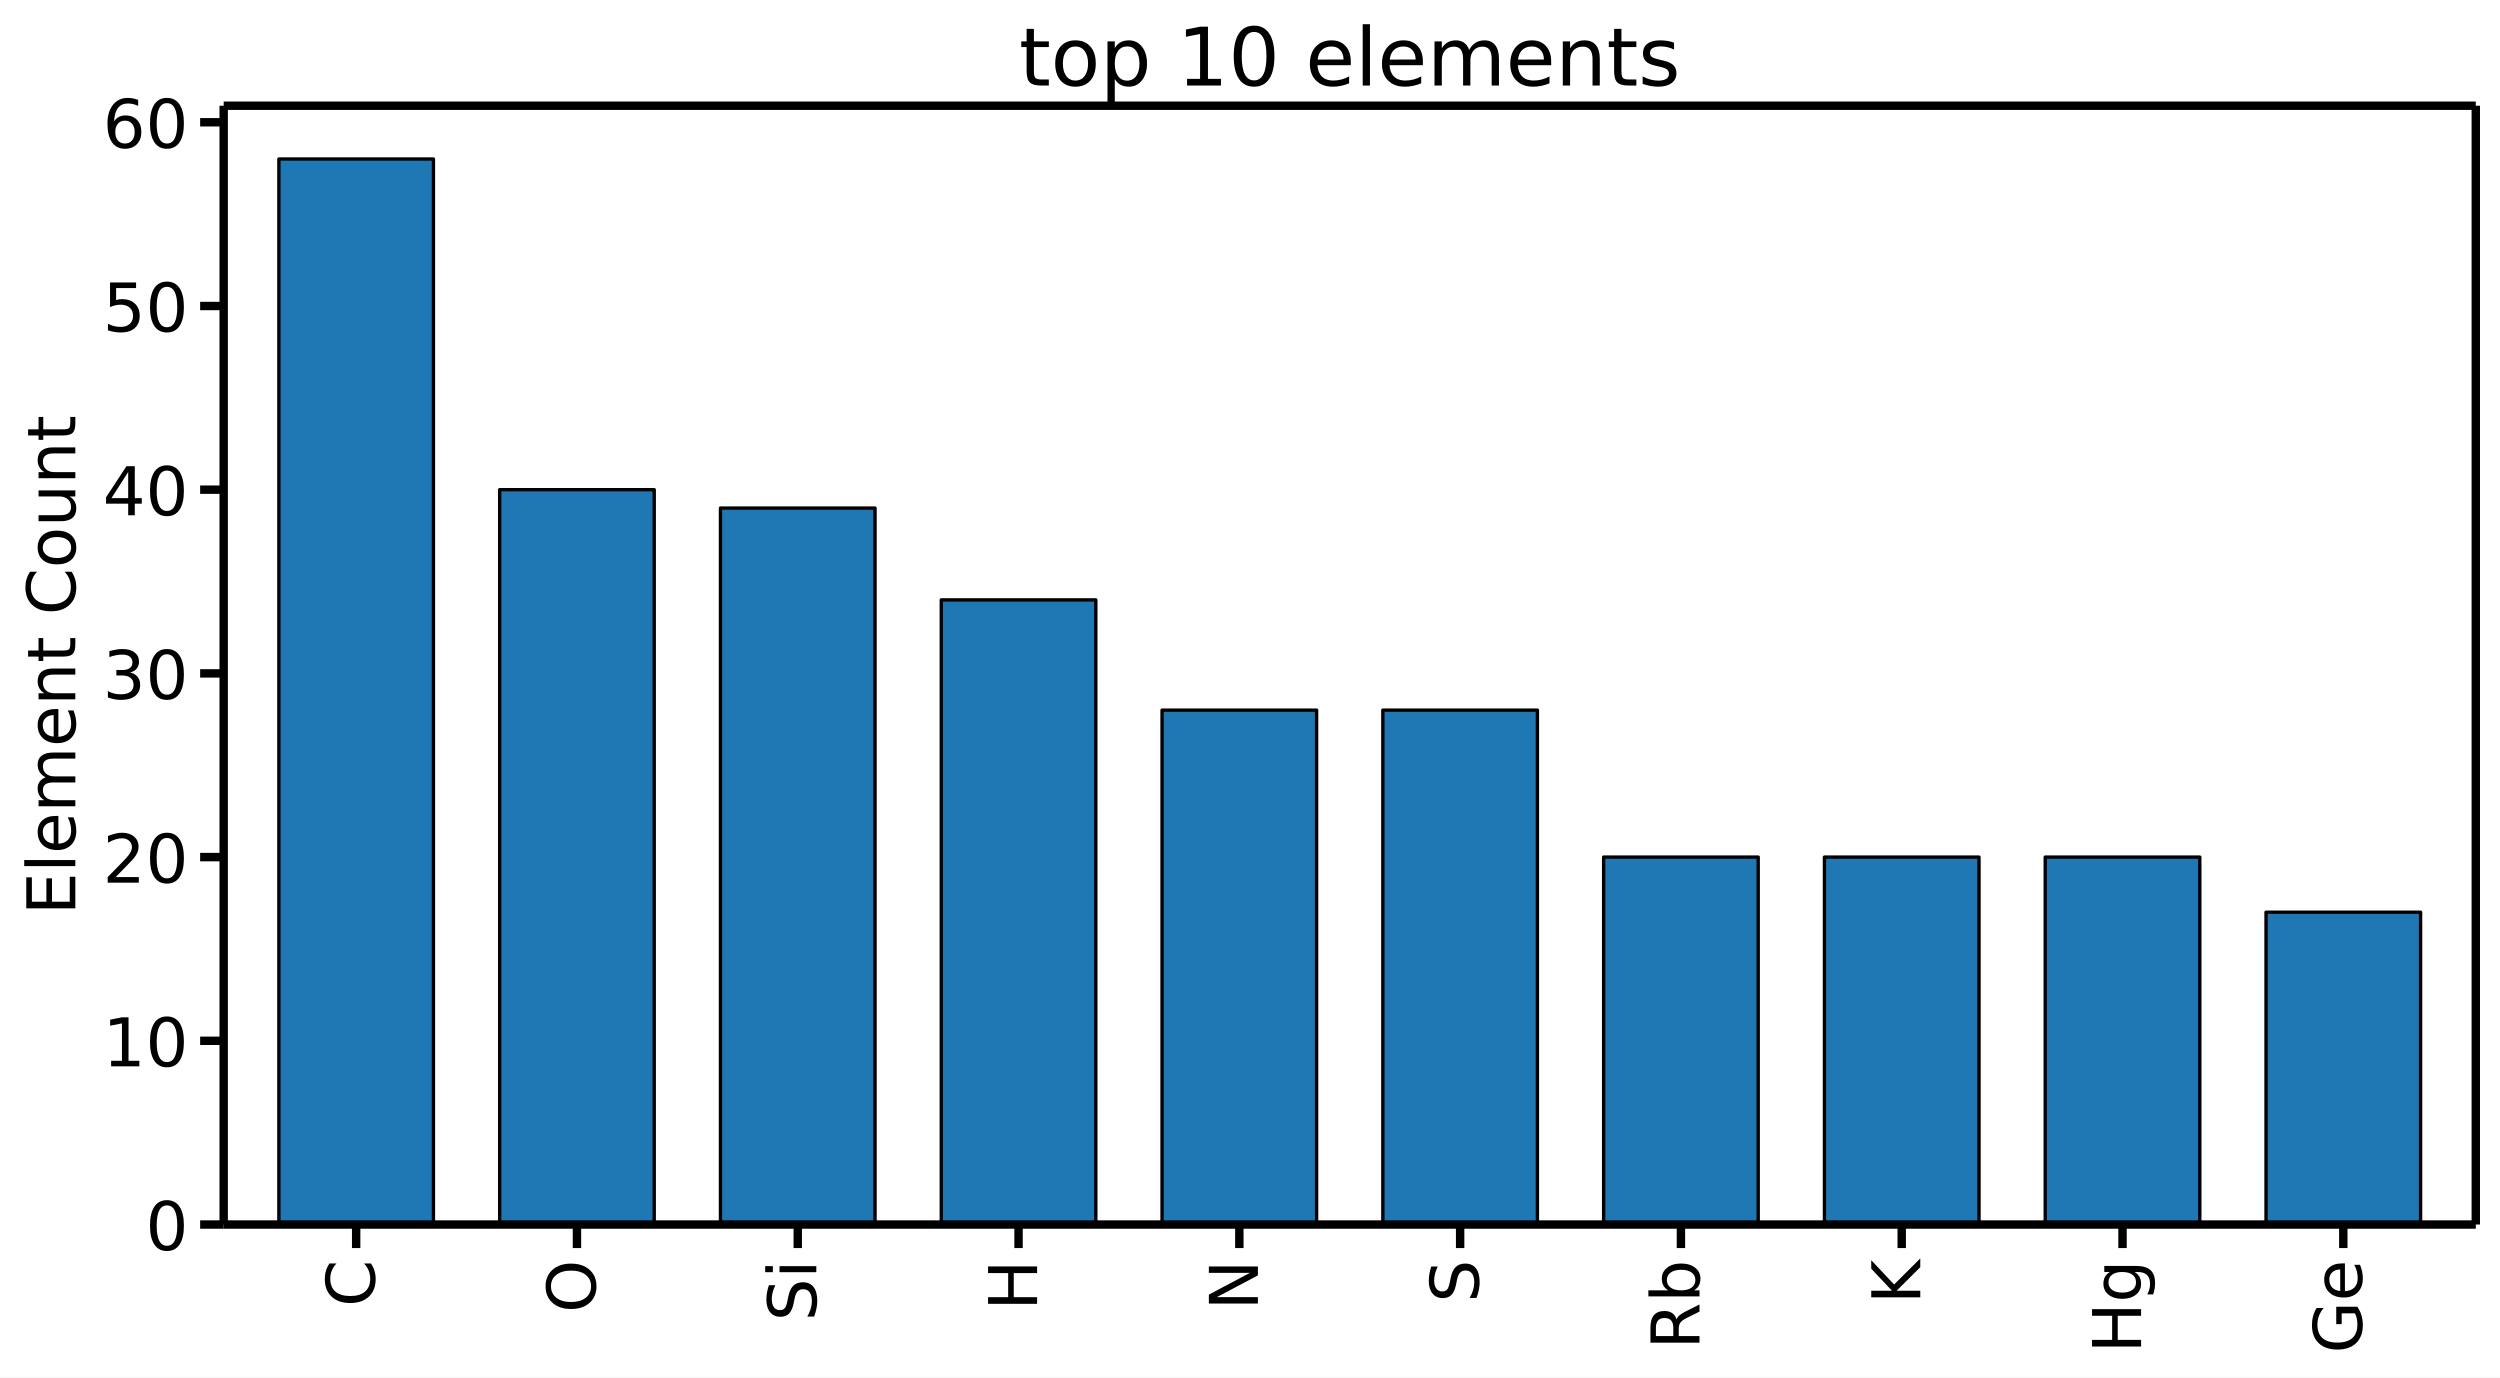
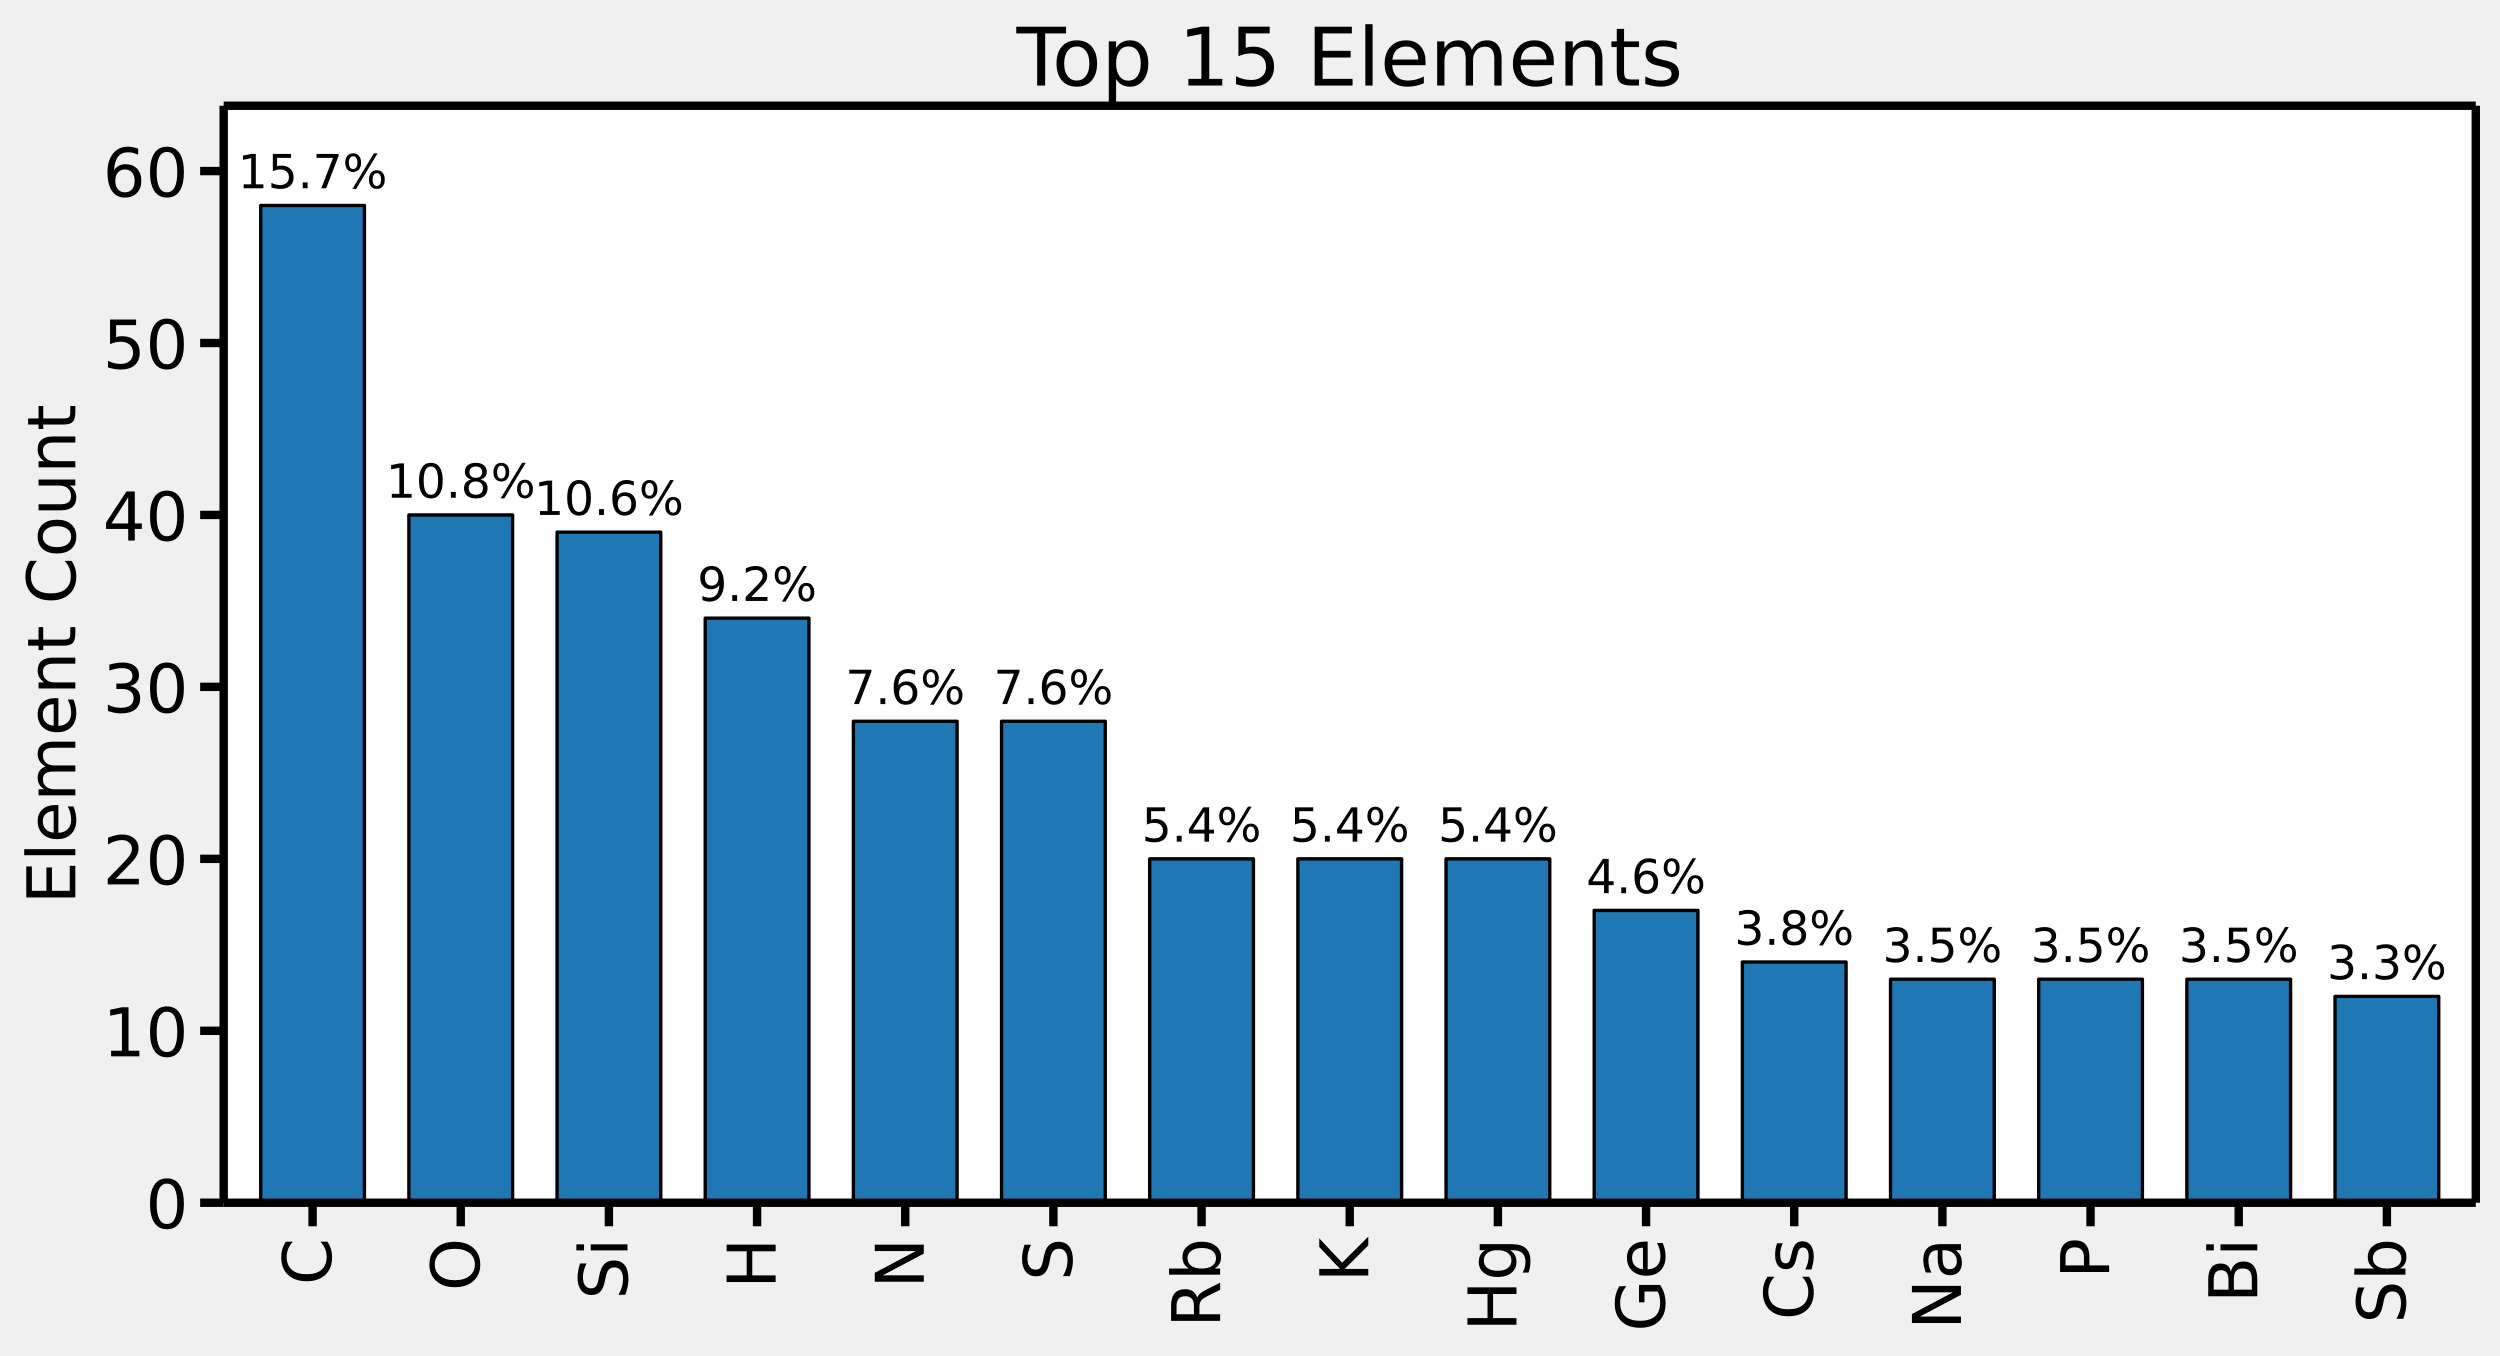
- <svg xmlns="http://www.w3.org/2000/svg" xmlns:xlink="http://www.w3.org/1999/xlink" height="546.106" viewBox="0 0 743.306 409.579" width="991.075">
+ <svg xmlns="http://www.w3.org/2000/svg" xmlns:xlink="http://www.w3.org/1999/xlink" height="537.466" viewBox="0 0 743.306 403.099" width="991.075">
  <defs>
    <style>*{stroke-linecap:butt;stroke-linejoin:round}</style>
  </defs>
  <g id="figure_1">
-     <path d="M0 409.58h743.306V0H0z" fill="#fff" id="patch_1" />
+     <path d="M0 403.1h743.306V0H0z" fill="none" id="patch_1" />
    <g id="axes_1">
-       <path d="M66.506 364.076h669.6V31.436h-669.6z" fill="#fff" id="patch_2" />
-       <path clip-path="url(#p28647fde03)" d="M82.918 364.076h45.953v-316.8H82.918z" fill="#1f77b4" stroke="#000" id="patch_3" />
-       <path clip-path="url(#p28647fde03)" d="M148.565 364.076h45.953V145.593h-45.953z" fill="#1f77b4" stroke="#000" id="patch_4" />
-       <path clip-path="url(#p28647fde03)" d="M214.212 364.076h45.953v-213.02h-45.953z" fill="#1f77b4" stroke="#000" id="patch_5" />
-       <path clip-path="url(#p28647fde03)" d="M279.86 364.076h45.952v-185.71H279.86z" fill="#1f77b4" stroke="#000" id="patch_6" />
-       <path clip-path="url(#p28647fde03)" d="M345.506 364.076h45.953V211.138h-45.953z" fill="#1f77b4" stroke="#000" id="patch_7" />
-       <path clip-path="url(#p28647fde03)" d="M411.153 364.076h45.953V211.138h-45.953z" fill="#1f77b4" stroke="#000" id="patch_8" />
-       <path clip-path="url(#p28647fde03)" d="M476.8 364.076h45.953V254.835H476.8z" fill="#1f77b4" stroke="#000" id="patch_9" />
-       <path clip-path="url(#p28647fde03)" d="M542.447 364.076H588.4V254.835h-45.953z" fill="#1f77b4" stroke="#000" id="patch_10" />
-       <path clip-path="url(#p28647fde03)" d="M608.094 364.076h45.953V254.835h-45.953z" fill="#1f77b4" stroke="#000" id="patch_11" />
-       <path clip-path="url(#p28647fde03)" d="M673.742 364.076h45.952v-92.855h-45.952z" fill="#1f77b4" stroke="#000" id="patch_12" />
+       <path d="M66.506 357.596h669.6V31.436h-669.6z" fill="#fff" id="patch_2" />
+       <path clip-path="url(#pae98088441)" d="M77.52 357.596h30.836V61.087H77.52z" fill="#1f77b4" stroke="#000" id="patch_3" />
+       <path clip-path="url(#pae98088441)" d="M121.572 357.596h30.837V153.107h-30.837z" fill="#1f77b4" stroke="#000" id="patch_4" />
+       <path clip-path="url(#pae98088441)" d="M165.625 357.596h30.837V158.22h-30.837z" fill="#1f77b4" stroke="#000" id="patch_5" />
+       <path clip-path="url(#pae98088441)" d="M209.677 357.596h30.837V183.781h-30.837z" fill="#1f77b4" stroke="#000" id="patch_6" />
+       <path clip-path="url(#pae98088441)" d="M253.73 357.596h30.837V214.454H253.73z" fill="#1f77b4" stroke="#000" id="patch_7" />
+       <path clip-path="url(#pae98088441)" d="M297.783 357.596h30.836V214.454h-30.836z" fill="#1f77b4" stroke="#000" id="patch_8" />
+       <path clip-path="url(#pae98088441)" d="M341.835 357.596h30.837V255.352h-30.837z" fill="#1f77b4" stroke="#000" id="patch_9" />
+       <path clip-path="url(#pae98088441)" d="M385.888 357.596h30.837V255.352h-30.837z" fill="#1f77b4" stroke="#000" id="patch_10" />
+       <path clip-path="url(#pae98088441)" d="M429.94 357.596h30.837V255.352H429.94z" fill="#1f77b4" stroke="#000" id="patch_11" />
+       <path clip-path="url(#pae98088441)" d="M473.993 357.596h30.837v-86.908h-30.837z" fill="#1f77b4" stroke="#000" id="patch_12" />
+       <path clip-path="url(#pae98088441)" d="M518.046 357.596h30.837v-71.57h-30.837z" fill="#1f77b4" stroke="#000" id="patch_13" />
+       <path clip-path="url(#pae98088441)" d="M562.098 357.596h30.837v-66.459h-30.837z" fill="#1f77b4" stroke="#000" id="patch_14" />
+       <path clip-path="url(#pae98088441)" d="M606.151 357.596h30.837v-66.459H606.15z" fill="#1f77b4" stroke="#000" id="patch_15" />
+       <path clip-path="url(#pae98088441)" d="M650.204 357.596h30.836v-66.459h-30.836z" fill="#1f77b4" stroke="#000" id="patch_16" />
+       <path clip-path="url(#pae98088441)" d="M694.256 357.596h30.837V296.25h-30.837z" fill="#1f77b4" stroke="#000" id="patch_17" />
      <g id="matplotlib.axis_1">
        <g id="xtick_1">
          <g id="line2d_1">
            <defs>
-               <path d="M0 0v7" id="m78ab363102" stroke="#000" stroke-width="2.5" />
-             </defs>
-             <use x="105.894" xlink:href="#m78ab363102" y="364.076" stroke="#000" stroke-width="2.5" />
-           </g>
-           <g id="text_1">
+               <path d="M0 0v7" id="m78f88a8d1a" stroke="#000" stroke-width="2.5" />
+             </defs>
+             <use x="92.938" xlink:href="#m78f88a8d1a" y="357.596" stroke="#000" stroke-width="2.5" />
+           </g>
+           <g transform="matrix(0 -.2 -.2 0 98.457 382.062)" id="text_1">
            <defs>
              <path d="M64.406 67.281v-10.39q-4.984 4.64-10.625 6.922-5.64 2.296-11.984 2.296-12.5 0-19.14-7.64-6.641-7.64-6.641-22.094 0-14.406 6.64-22.047 6.64-7.64 19.14-7.64 6.345 0 11.985 2.296 5.64 2.297 10.625 6.938V5.609Q59.234 2.094 53.437.33q-5.78-1.75-12.218-1.75-16.563 0-26.094 10.124-9.516 10.14-9.516 27.672 0 17.578 9.516 27.703 9.531 10.14 26.094 10.14 6.531 0 12.312-1.734 5.797-1.734 10.875-5.203z" id="DejaVuSans-67" />
            </defs>
-             <use xlink:href="#DejaVuSans-67" transform="matrix(0 -.2 -.2 0 111.413 388.542)" />
+             <use xlink:href="#DejaVuSans-67" />
          </g>
        </g>
        <g id="xtick_2">
-           <use x="171.542" xlink:href="#m78ab363102" y="364.076" stroke="#000" stroke-width="2.5" id="line2d_2" />
-           <g id="text_2">
+           <use x="136.99" xlink:href="#m78f88a8d1a" y="357.596" stroke="#000" stroke-width="2.5" id="line2d_2" />
+           <g transform="matrix(0 -.2 -.2 0 142.51 383.84)" id="text_2">
            <defs>
              <path d="M39.406 66.219q-10.75 0-17.078-8.016-6.312-8-6.312-21.828 0-13.766 6.312-21.781 6.328-8 17.078-8 10.735 0 17.016 8 6.281 8.015 6.281 21.781 0 13.828-6.281 21.828-6.281 8.016-17.016 8.016zm0 8q15.328 0 24.5-10.281 9.188-10.282 9.188-27.563 0-17.234-9.188-27.516-9.172-10.28-24.5-10.28-15.375 0-24.593 10.25-9.204 10.265-9.204 27.546t9.204 27.563q9.218 10.28 24.593 10.28z" id="DejaVuSans-79" />
            </defs>
-             <use xlink:href="#DejaVuSans-79" transform="matrix(0 -.2 -.2 0 177.06 390.32)" />
+             <use xlink:href="#DejaVuSans-79" />
          </g>
        </g>
        <g id="xtick_3">
-           <use x="237.189" xlink:href="#m78ab363102" y="364.076" stroke="#000" stroke-width="2.5" id="line2d_3" />
-           <g id="text_3">
+           <use x="181.043" xlink:href="#m78f88a8d1a" y="357.596" stroke="#000" stroke-width="2.5" id="line2d_3" />
+           <g transform="matrix(0 -.2 -.2 0 186.562 386.35)" id="text_3">
            <defs>
              <path d="M53.516 70.516V60.89q-5.61 2.687-10.594 4-4.984 1.328-9.625 1.328-8.047 0-12.422-3.125t-4.375-8.89q0-4.845 2.906-7.313 2.907-2.453 11.016-3.97l5.953-1.218q11.031-2.11 16.281-7.406 5.25-5.297 5.25-14.172 0-10.61-7.11-16.078-7.093-5.469-20.812-5.469-5.172 0-11.015 1.172Q13.14.922 6.89 3.219v10.156q6-3.36 11.765-5.078 5.766-1.703 11.328-1.703 8.438 0 13.032 3.312 4.593 3.328 4.593 9.485 0 5.359-3.297 8.39-3.296 3.032-10.812 4.547L27.484 33.5q-11.03 2.188-15.968 6.875-4.922 4.688-4.922 13.047 0 9.672 6.812 15.234 6.813 5.563 18.766 5.563 5.14 0 10.453-.938 5.328-.922 10.89-2.765z" id="DejaVuSans-83" />
              <path d="M9.422 54.688h8.984V0H9.422zm0 21.296h8.984v-11.39H9.422z" id="DejaVuSans-105" />
            </defs>
-             <g transform="matrix(0 -.2 -.2 0 242.707 392.83)">
-               <use xlink:href="#DejaVuSans-83" />
-               <use x="63.477" xlink:href="#DejaVuSans-105" />
-             </g>
+             <use xlink:href="#DejaVuSans-83" />
+             <use x="63.477" xlink:href="#DejaVuSans-105" />
          </g>
        </g>
        <g id="xtick_4">
-           <use x="302.836" xlink:href="#m78ab363102" y="364.076" stroke="#000" stroke-width="2.5" id="line2d_4" />
-           <g id="text_4">
+           <use x="225.096" xlink:href="#m78f88a8d1a" y="357.596" stroke="#000" stroke-width="2.5" id="line2d_4" />
+           <g transform="matrix(0 -.2 -.2 0 230.614 383.137)" id="text_4">
            <defs>
              <path d="M9.813 72.906h9.859v-29.89h35.844v29.89h9.859V0h-9.86v34.719H19.673V0h-9.86z" id="DejaVuSans-72" />
            </defs>
-             <use xlink:href="#DejaVuSans-72" transform="matrix(0 -.2 -.2 0 308.354 389.617)" />
+             <use xlink:href="#DejaVuSans-72" />
          </g>
        </g>
        <g id="xtick_5">
-           <use x="368.483" xlink:href="#m78ab363102" y="364.076" stroke="#000" stroke-width="2.5" id="line2d_5" />
-           <g id="text_5">
+           <use x="269.148" xlink:href="#m78f88a8d1a" y="357.596" stroke="#000" stroke-width="2.5" id="line2d_5" />
+           <g transform="matrix(0 -.2 -.2 0 274.667 383.059)" id="text_5">
            <defs>
              <path d="M9.813 72.906h13.28l32.329-60.984v60.984h9.562V0h-13.28L19.39 60.984V0H9.813z" id="DejaVuSans-78" />
            </defs>
-             <use xlink:href="#DejaVuSans-78" transform="matrix(0 -.2 -.2 0 374.001 389.539)" />
+             <use xlink:href="#DejaVuSans-78" />
          </g>
        </g>
        <g id="xtick_6">
-           <use x="434.13" xlink:href="#m78ab363102" y="364.076" stroke="#000" stroke-width="2.5" id="line2d_6" />
-           <use xlink:href="#DejaVuSans-83" transform="matrix(0 -.2 -.2 0 439.649 387.273)" id="text_6" />
+           <use x="313.201" xlink:href="#m78f88a8d1a" y="357.596" stroke="#000" stroke-width="2.5" id="line2d_6" />
+           <use xlink:href="#DejaVuSans-83" transform="matrix(0 -.2 -.2 0 318.72 380.793)" id="text_6" />
        </g>
        <g id="xtick_7">
-           <use x="499.777" xlink:href="#m78ab363102" y="364.076" stroke="#000" stroke-width="2.5" id="line2d_7" />
-           <g id="text_7">
+           <use x="357.254" xlink:href="#m78f88a8d1a" y="357.596" stroke="#000" stroke-width="2.5" id="line2d_7" />
+           <g transform="matrix(0 -.2 -.2 0 362.772 394.69)" id="text_7">
            <defs>
              <path d="M44.39 34.188q3.172-1.079 6.172-4.594 3-3.516 6.032-9.672L66.609 0H56l-9.313 18.703q-3.624 7.328-7.015 9.719-3.39 2.39-9.25 2.39h-10.75V0h-9.86v72.906h22.266q12.5 0 18.656-5.234 6.157-5.219 6.157-15.766 0-6.89-3.203-11.437-3.204-4.532-9.297-6.282zM19.673 64.797V38.922h12.406q7.125 0 10.766 3.297 3.64 3.297 3.64 9.687 0 6.39-3.64 9.64-3.64 3.25-10.766 3.25z" id="DejaVuSans-82" />
              <path d="M48.688 27.297q0 9.906-4.079 15.547-4.078 5.64-11.203 5.64-7.14 0-11.218-5.64-4.079-5.64-4.079-15.547 0-9.906 4.078-15.547 4.079-5.64 11.22-5.64 7.124 0 11.202 5.64t4.078 15.547zM18.108 46.39q2.844 4.875 7.157 7.234Q29.594 56 35.594 56q9.968 0 16.187-7.906 6.235-7.907 6.235-20.797T51.78 6.484q-6.218-7.906-16.187-7.906-6 0-10.328 2.375-4.313 2.375-7.157 7.25V0H9.08v75.984h9.03z" id="DejaVuSans-98" />
            </defs>
-             <g transform="matrix(0 -.2 -.2 0 505.296 401.17)">
-               <use xlink:href="#DejaVuSans-82" />
-               <use x="69.482" xlink:href="#DejaVuSans-98" />
-             </g>
+             <use xlink:href="#DejaVuSans-82" />
+             <use x="69.482" xlink:href="#DejaVuSans-98" />
          </g>
        </g>
        <g id="xtick_8">
-           <use x="565.424" xlink:href="#m78ab363102" y="364.076" stroke="#000" stroke-width="2.5" id="line2d_8" />
-           <g id="text_8">
+           <use x="401.306" xlink:href="#m78f88a8d1a" y="357.596" stroke="#000" stroke-width="2.5" id="line2d_8" />
+           <g transform="matrix(0 -.2 -.2 0 406.825 381.212)" id="text_8">
            <defs>
              <path d="M9.813 72.906h9.859V42.094L52.39 72.906h12.703L28.906 38.922 67.672 0H54.688L19.672 35.11V0h-9.86z" id="DejaVuSans-75" />
            </defs>
-             <use xlink:href="#DejaVuSans-75" transform="matrix(0 -.2 -.2 0 570.943 387.692)" />
+             <use xlink:href="#DejaVuSans-75" />
          </g>
        </g>
        <g id="xtick_9">
-           <use x="631.071" xlink:href="#m78ab363102" y="364.076" stroke="#000" stroke-width="2.5" id="line2d_9" />
-           <g id="text_9">
+           <use x="445.359" xlink:href="#m78f88a8d1a" y="357.596" stroke="#000" stroke-width="2.5" id="line2d_9" />
+           <g transform="matrix(0 -.2 -.2 0 450.878 395.834)" id="text_9">
            <defs>
              <path d="M45.406 27.984q0 9.766-4.031 15.125-4.016 5.375-11.297 5.375-7.219 0-11.25-5.375-4.031-5.359-4.031-15.125 0-9.718 4.031-15.093t11.25-5.375q7.281 0 11.297 5.375 4.031 5.375 4.031 15.093zm8.985-21.203q0-13.953-6.203-20.765Q42-20.797 29.203-20.797q-4.734 0-8.937.703-4.203.703-8.157 2.172v8.735q3.954-2.141 7.813-3.157 3.86-1.031 7.86-1.031 8.843 0 13.234 4.61 4.39 4.609 4.39 13.937v4.453q-2.781-4.844-7.125-7.234Q33.938 0 27.875 0 17.828 0 11.672 7.656q-6.156 7.672-6.156 20.328 0 12.688 6.156 20.344Q17.828 56 27.875 56q6.063 0 10.406-2.39 4.344-2.391 7.125-7.22v8.297h8.985z" id="DejaVuSans-103" />
            </defs>
-             <g transform="matrix(0 -.2 -.2 0 636.59 402.314)">
-               <use xlink:href="#DejaVuSans-72" />
-               <use x="75.195" xlink:href="#DejaVuSans-103" />
-             </g>
+             <use xlink:href="#DejaVuSans-72" />
+             <use x="75.195" xlink:href="#DejaVuSans-103" />
          </g>
        </g>
        <g id="xtick_10">
-           <use x="696.718" xlink:href="#m78ab363102" y="364.076" stroke="#000" stroke-width="2.5" id="line2d_10" />
-           <g id="text_10">
+           <use x="489.412" xlink:href="#m78f88a8d1a" y="357.596" stroke="#000" stroke-width="2.5" id="line2d_10" />
+           <g transform="matrix(0 -.2 -.2 0 494.93 395.9)" id="text_10">
            <defs>
              <path d="M59.516 10.406v19.578h-16.11v8.11h25.875V6.78Q63.578 2.734 56.687.656 49.813-1.422 42-1.422q-17.094 0-26.75 9.985-9.64 10-9.64 27.812 0 17.875 9.64 27.86 9.656 9.984 26.75 9.984 7.125 0 13.547-1.766 6.422-1.75 11.844-5.172v-10.5q-5.47 4.64-11.625 6.985-6.157 2.343-12.938 2.343-13.39 0-20.11-7.468-6.702-7.47-6.702-22.266 0-14.75 6.703-22.219 6.718-7.469 20.11-7.469 5.218 0 9.312.907 4.109.906 7.375 2.812z" id="DejaVuSans-71" />
              <path d="M56.203 29.594v-4.39H14.891q.593-9.282 5.593-14.142 5-4.859 13.938-4.859 5.172 0 10.031 1.266 4.86 1.265 9.656 3.812v-8.5Q49.266.734 44.187-.344 39.11-1.422 33.892-1.422q-13.094 0-20.735 7.61-7.64 7.625-7.64 20.625 0 13.421 7.25 21.296Q20.016 56 32.328 56q11.031 0 17.453-7.11 6.422-7.093 6.422-19.296zm-8.984 2.64q-.094 7.36-4.125 11.75-4.032 4.407-10.672 4.407-7.516 0-12.031-4.25-4.516-4.25-5.203-11.97z" id="DejaVuSans-101" />
            </defs>
-             <g transform="matrix(0 -.2 -.2 0 702.237 402.38)">
-               <use xlink:href="#DejaVuSans-71" />
-               <use x="77.49" xlink:href="#DejaVuSans-101" />
-             </g>
+             <use xlink:href="#DejaVuSans-71" />
+             <use x="77.49" xlink:href="#DejaVuSans-101" />
+           </g>
+         </g>
+         <g id="xtick_11">
+           <use x="533.464" xlink:href="#m78f88a8d1a" y="357.596" stroke="#000" stroke-width="2.5" id="line2d_11" />
+           <g transform="matrix(0 -.2 -.2 0 538.983 392.48)" id="text_11">
+             <defs>
+               <path d="M44.281 53.078v-8.5q-3.797 1.953-7.906 2.922-4.094.984-8.5.984-6.688 0-10.031-2.047-3.344-2.046-3.344-6.156 0-3.125 2.39-4.906 2.391-1.781 9.626-3.39l3.078-.688q9.562-2.047 13.593-5.781 4.032-3.735 4.032-10.422 0-7.625-6.032-12.078-6.03-4.438-16.578-4.438-4.39 0-9.156.86Q10.688.296 5.422 2v9.281q4.984-2.594 9.812-3.89 4.829-1.282 9.579-1.282 6.343 0 9.75 2.172 3.421 2.172 3.421 6.125 0 3.656-2.468 5.61-2.453 1.953-10.813 3.765l-3.125.735q-8.344 1.75-12.062 5.39-3.704 3.64-3.704 9.985 0 7.718 5.47 11.906Q16.75 56 26.811 56q4.97 0 9.36-.734 4.406-.72 8.11-2.188z" id="DejaVuSans-115" />
+             </defs>
+             <use xlink:href="#DejaVuSans-67" />
+             <use x="69.824" xlink:href="#DejaVuSans-115" />
+           </g>
+         </g>
+         <g id="xtick_12">
+           <use x="577.517" xlink:href="#m78f88a8d1a" y="357.596" stroke="#000" stroke-width="2.5" id="line2d_12" />
+           <g transform="matrix(0 -.2 -.2 0 583.036 395.315)" id="text_12">
+             <defs>
+               <path d="M34.281 27.484q-10.89 0-15.093-2.484-4.204-2.484-4.204-8.5 0-4.781 3.157-7.594 3.156-2.797 8.562-2.797 7.485 0 12 5.297 4.516 5.297 4.516 14.078v2zm17.922 3.72V0H43.22v8.297Q40.14 3.328 35.547.953q-4.594-2.375-11.234-2.375-8.391 0-13.36 4.719Q6 8.016 6 15.922q0 9.219 6.172 13.906 6.187 4.688 18.437 4.688h12.61v.89q0 6.203-4.078 9.594-4.078 3.39-11.453 3.39-4.688 0-9.141-1.124-4.438-1.125-8.531-3.375v8.312q4.921 1.906 9.562 2.844 4.64.953 9.031.953 11.875 0 17.735-6.156 5.86-6.14 5.86-18.64z" id="DejaVuSans-97" />
+             </defs>
+             <use xlink:href="#DejaVuSans-78" />
+             <use x="74.805" xlink:href="#DejaVuSans-97" />
+           </g>
+         </g>
+         <g id="xtick_13">
+           <use x="621.569" xlink:href="#m78f88a8d1a" y="357.596" stroke="#000" stroke-width="2.5" id="line2d_13" />
+           <g transform="matrix(0 -.2 -.2 0 627.088 380.156)" id="text_13">
+             <defs>
+               <path d="M19.672 64.797v-27.39h12.406q6.89 0 10.64 3.562 3.766 3.562 3.766 10.156 0 6.547-3.765 10.11-3.75 3.562-10.64 3.562zm-9.86 8.11h22.266q12.266 0 18.531-5.548 6.282-5.546 6.282-16.234 0-10.797-6.282-16.313-6.265-5.515-18.53-5.515H19.671V0h-9.86z" id="DejaVuSans-80" />
+             </defs>
+             <use xlink:href="#DejaVuSans-80" />
+           </g>
+         </g>
+         <g id="xtick_14">
+           <use x="665.622" xlink:href="#m78f88a8d1a" y="357.596" stroke="#000" stroke-width="2.5" id="line2d_14" />
+           <g transform="matrix(0 -.2 -.2 0 671.14 387.374)" id="text_14">
+             <defs>
+               <path d="M19.672 34.813V8.108H35.5q7.953 0 11.781 3.297 3.844 3.297 3.844 10.078 0 6.844-3.844 10.078-3.828 3.25-11.781 3.25zm0 29.984V42.828h14.61q7.218 0 10.75 2.703 3.546 2.719 3.546 8.282 0 5.515-3.547 8.25-3.531 2.734-10.75 2.734zm-9.86 8.11h25.204q11.28 0 17.375-4.688Q58.5 63.53 58.5 54.89q0-6.703-3.125-10.657-3.125-3.953-9.188-4.922 7.282-1.562 11.313-6.53 4.031-4.954 4.031-12.376 0-9.765-6.64-15.093Q48.25 0 35.984 0H9.812z" id="DejaVuSans-66" />
+             </defs>
+             <use xlink:href="#DejaVuSans-66" />
+             <use x="68.604" xlink:href="#DejaVuSans-105" />
+           </g>
+         </g>
+         <g id="xtick_15">
+           <use x="709.675" xlink:href="#m78f88a8d1a" y="357.596" stroke="#000" stroke-width="2.5" id="line2d_15" />
+           <g transform="matrix(0 -.2 -.2 0 715.193 393.49)" id="text_15">
+             <use xlink:href="#DejaVuSans-83" />
+             <use x="63.477" xlink:href="#DejaVuSans-98" />
          </g>
        </g>
      </g>
      <g id="matplotlib.axis_2">
        <g id="ytick_1">
-           <g id="line2d_11">
-             <defs>
-               <path d="M0 0h-7" id="m0d96b2af83" stroke="#000" stroke-width="2.5" />
-             </defs>
-             <use x="66.506" xlink:href="#m0d96b2af83" y="364.076" stroke="#000" stroke-width="2.5" />
-           </g>
-           <g id="text_11">
+           <g id="line2d_16">
+             <defs>
+               <path d="M0 0h-7" id="m5956050097" stroke="#000" stroke-width="2.5" />
+             </defs>
+             <use x="66.506" xlink:href="#m5956050097" y="357.596" stroke="#000" stroke-width="2.5" />
+           </g>
+           <g transform="matrix(.2 0 0 -.2 43.281 365.195)" id="text_16">
            <defs>
              <path d="M31.781 66.406q-7.61 0-11.453-7.5Q16.5 51.422 16.5 36.375q0-14.984 3.828-22.484 3.844-7.5 11.453-7.5 7.672 0 11.5 7.5 3.844 7.5 3.844 22.484 0 15.047-3.844 22.531-3.828 7.5-11.5 7.5zm0 7.813q12.266 0 18.735-9.703 6.468-9.688 6.468-28.141 0-18.406-6.468-28.11-6.47-9.687-18.735-9.687-12.25 0-18.718 9.688-6.47 9.703-6.47 28.109 0 18.453 6.47 28.14Q19.53 74.22 31.78 74.22z" id="DejaVuSans-48" />
            </defs>
-             <use xlink:href="#DejaVuSans-48" transform="matrix(.2 0 0 -.2 43.281 371.675)" />
+             <use xlink:href="#DejaVuSans-48" />
          </g>
        </g>
        <g id="ytick_2">
-           <use x="66.506" xlink:href="#m0d96b2af83" y="309.456" stroke="#000" stroke-width="2.5" id="line2d_12" />
-           <g id="text_12">
+           <use x="66.506" xlink:href="#m5956050097" y="306.474" stroke="#000" stroke-width="2.5" id="line2d_17" />
+           <g transform="matrix(.2 0 0 -.2 30.556 314.072)" id="text_17">
            <defs>
              <path d="M12.406 8.297h16.11v55.625l-17.532-3.516v8.985l17.438 3.515h9.86V8.296H54.39V0H12.406z" id="DejaVuSans-49" />
            </defs>
-             <g transform="matrix(.2 0 0 -.2 30.556 317.054)">
-               <use xlink:href="#DejaVuSans-49" />
-               <use x="63.623" xlink:href="#DejaVuSans-48" />
-             </g>
+             <use xlink:href="#DejaVuSans-49" />
+             <use x="63.623" xlink:href="#DejaVuSans-48" />
          </g>
        </g>
        <g id="ytick_3">
-           <use x="66.506" xlink:href="#m0d96b2af83" y="254.835" stroke="#000" stroke-width="2.5" id="line2d_13" />
-           <g id="text_13">
+           <use x="66.506" xlink:href="#m5956050097" y="255.352" stroke="#000" stroke-width="2.5" id="line2d_18" />
+           <g transform="matrix(.2 0 0 -.2 30.556 262.95)" id="text_18">
            <defs>
              <path d="M19.188 8.297h34.421V0H7.33v8.297q5.609 5.812 15.296 15.594 9.703 9.797 12.188 12.64 4.734 5.313 6.609 9 1.89 3.688 1.89 7.25 0 5.813-4.078 9.469-4.078 3.672-10.625 3.672-4.64 0-9.797-1.61-5.14-1.609-11-4.89v9.969Q13.767 71.78 18.938 73q5.188 1.219 9.485 1.219 11.328 0 18.062-5.672 6.735-5.656 6.735-15.125 0-4.5-1.688-8.531-1.672-4.016-6.125-9.485-1.218-1.422-7.765-8.187-6.532-6.766-18.453-18.922z" id="DejaVuSans-50" />
            </defs>
-             <g transform="matrix(.2 0 0 -.2 30.556 262.433)">
-               <use xlink:href="#DejaVuSans-50" />
-               <use x="63.623" xlink:href="#DejaVuSans-48" />
-             </g>
+             <use xlink:href="#DejaVuSans-50" />
+             <use x="63.623" xlink:href="#DejaVuSans-48" />
          </g>
        </g>
        <g id="ytick_4">
-           <use x="66.506" xlink:href="#m0d96b2af83" y="200.214" stroke="#000" stroke-width="2.5" id="line2d_14" />
-           <g id="text_14">
+           <use x="66.506" xlink:href="#m5956050097" y="204.229" stroke="#000" stroke-width="2.5" id="line2d_19" />
+           <g transform="matrix(.2 0 0 -.2 30.556 211.828)" id="text_19">
            <defs>
              <path d="M40.578 39.313Q47.656 37.797 51.625 33q3.984-4.781 3.984-11.813 0-10.78-7.422-16.703-7.421-5.906-21.093-5.906-4.578 0-9.438.906-4.86.907-10.031 2.72v9.515q4.094-2.39 8.969-3.61 4.89-1.218 10.218-1.218 9.266 0 14.125 3.656 4.86 3.656 4.86 10.64 0 6.454-4.516 10.079-4.515 3.64-12.562 3.64h-8.5v8.11h8.89q7.266 0 11.125 2.906 3.86 2.906 3.86 8.375 0 5.61-3.985 8.61-3.968 3.015-11.39 3.015-4.063 0-8.703-.89-4.641-.876-10.203-2.72v8.782q5.624 1.562 10.53 2.344 4.907.78 9.25.78 11.235 0 17.766-5.109 6.547-5.093 6.547-13.78 0-6.063-3.468-10.235-3.47-4.172-9.86-5.782z" id="DejaVuSans-51" />
            </defs>
-             <g transform="matrix(.2 0 0 -.2 30.556 207.813)">
-               <use xlink:href="#DejaVuSans-51" />
-               <use x="63.623" xlink:href="#DejaVuSans-48" />
-             </g>
+             <use xlink:href="#DejaVuSans-51" />
+             <use x="63.623" xlink:href="#DejaVuSans-48" />
          </g>
        </g>
        <g id="ytick_5">
-           <use x="66.506" xlink:href="#m0d96b2af83" y="145.593" stroke="#000" stroke-width="2.5" id="line2d_15" />
-           <g id="text_15">
+           <use x="66.506" xlink:href="#m5956050097" y="153.107" stroke="#000" stroke-width="2.5" id="line2d_20" />
+           <g transform="matrix(.2 0 0 -.2 30.556 160.706)" id="text_20">
            <defs>
              <path d="M37.797 64.313L12.89 25.39h24.906zm-2.594 8.593H47.61V25.391h10.407v-8.203H47.609V0h-9.812v17.188H4.89v9.515z" id="DejaVuSans-52" />
            </defs>
-             <g transform="matrix(.2 0 0 -.2 30.556 153.192)">
-               <use xlink:href="#DejaVuSans-52" />
-               <use x="63.623" xlink:href="#DejaVuSans-48" />
-             </g>
+             <use xlink:href="#DejaVuSans-52" />
+             <use x="63.623" xlink:href="#DejaVuSans-48" />
          </g>
        </g>
        <g id="ytick_6">
-           <use x="66.506" xlink:href="#m0d96b2af83" y="90.973" stroke="#000" stroke-width="2.5" id="line2d_16" />
-           <g id="text_16">
+           <use x="66.506" xlink:href="#m5956050097" y="101.985" stroke="#000" stroke-width="2.5" id="line2d_21" />
+           <g transform="matrix(.2 0 0 -.2 30.556 109.583)" id="text_21">
            <defs>
              <path d="M10.797 72.906h38.719v-8.312H19.828v-17.86q2.14.735 4.281 1.094 2.157.36 4.313.36 12.203 0 19.328-6.688 7.14-6.688 7.14-18.11 0-11.765-7.328-18.296-7.328-6.516-20.656-6.516-4.593 0-9.36.781-4.75.782-9.827 2.344v9.922q4.39-2.39 9.078-3.563 4.687-1.171 9.906-1.171 8.453 0 13.375 4.437 4.938 4.438 4.938 12.063 0 7.609-4.938 12.047-4.922 4.453-13.375 4.453-3.953 0-7.89-.875-3.922-.875-8.016-2.735z" id="DejaVuSans-53" />
            </defs>
-             <g transform="matrix(.2 0 0 -.2 30.556 98.571)">
-               <use xlink:href="#DejaVuSans-53" />
-               <use x="63.623" xlink:href="#DejaVuSans-48" />
-             </g>
+             <use xlink:href="#DejaVuSans-53" />
+             <use x="63.623" xlink:href="#DejaVuSans-48" />
          </g>
        </g>
        <g id="ytick_7">
-           <use x="66.506" xlink:href="#m0d96b2af83" y="36.352" stroke="#000" stroke-width="2.5" id="line2d_17" />
-           <g id="text_17">
+           <use x="66.506" xlink:href="#m5956050097" y="50.863" stroke="#000" stroke-width="2.5" id="line2d_22" />
+           <g transform="matrix(.2 0 0 -.2 30.556 58.461)" id="text_22">
            <defs>
              <path d="M33.016 40.375q-6.641 0-10.532-4.547-3.875-4.531-3.875-12.437 0-7.86 3.875-12.438 3.891-4.562 10.532-4.562 6.64 0 10.515 4.562 3.875 4.578 3.875 12.438 0 7.906-3.875 12.437-3.875 4.547-10.515 4.547zm19.578 30.922v-8.984q-3.719 1.75-7.5 2.671-3.782.938-7.5.938-9.766 0-14.922-6.594-5.14-6.594-5.875-19.922 2.875 4.25 7.219 6.516 4.359 2.266 9.578 2.266 10.984 0 17.36-6.672 6.374-6.657 6.374-18.125 0-11.235-6.64-18.032-6.641-6.78-17.672-6.78-12.657 0-19.344 9.687-6.688 9.703-6.688 28.109 0 17.281 8.204 27.563 8.203 10.28 22.015 10.28 3.719 0 7.5-.734t7.89-2.187z" id="DejaVuSans-54" />
            </defs>
-             <g transform="matrix(.2 0 0 -.2 30.556 43.95)">
-               <use xlink:href="#DejaVuSans-54" />
-               <use x="63.623" xlink:href="#DejaVuSans-48" />
-             </g>
-           </g>
-         </g>
-         <g id="text_18">
+             <use xlink:href="#DejaVuSans-54" />
+             <use x="63.623" xlink:href="#DejaVuSans-48" />
+           </g>
+         </g>
+         <g transform="matrix(0 -.2 -.2 0 22.397 268.793)" id="text_23">
          <defs>
            <path d="M9.813 72.906h46.093v-8.312H19.672V43.016H54.39v-8.297H19.67V8.297h37.11V0H9.813z" id="DejaVuSans-69" />
            <path d="M9.422 75.984h8.984V0H9.422z" id="DejaVuSans-108" />
            <path d="M52 44.188q3.375 6.062 8.063 8.937Q64.75 56 71.093 56q8.548 0 13.188-5.984 4.64-5.97 4.64-17V0h-9.03v32.719q0 7.86-2.797 11.656-2.781 3.813-8.485 3.813-6.984 0-11.046-4.641-4.047-4.625-4.047-12.64V0h-9.032v32.719q0 7.906-2.78 11.687-2.782 3.782-8.595 3.782-6.89 0-10.953-4.657-4.047-4.656-4.047-12.625V0H9.08v54.688h9.03v-8.5q3.078 5.03 7.375 7.421Q29.781 56 35.687 56q5.97 0 10.141-3.031Q50 49.953 52 44.187z" id="DejaVuSans-109" />
            <path d="M54.89 33.016V0h-8.984v32.719q0 7.765-3.031 11.61-3.031 3.858-9.078 3.858-7.281 0-11.484-4.64-4.204-4.625-4.204-12.64V0H9.08v54.688h9.03v-8.5q3.235 4.937 7.594 7.374Q30.078 56 35.797 56q9.422 0 14.25-5.828 4.844-5.828 4.844-17.156z" id="DejaVuSans-110" />
            <path d="M18.313 70.219V54.688h18.5v-6.985h-18.5V18.016q0-6.688 1.828-8.594 1.828-1.906 7.453-1.906h9.218V0h-9.218q-10.407 0-14.36 3.875-3.953 3.89-3.953 14.14v29.688H2.687v6.984h6.594V70.22z" id="DejaVuSans-116" />
            <path d="M30.61 48.39q-7.22 0-11.422-5.64-4.204-5.64-4.204-15.453 0-9.813 4.172-15.453 4.188-5.64 11.453-5.64 7.188 0 11.375 5.655 4.203 5.672 4.203 15.438 0 9.719-4.203 15.406-4.187 5.688-11.375 5.688zm0 7.61q11.718 0 18.406-7.625 6.703-7.61 6.703-21.078 0-13.422-6.703-21.078-6.688-7.64-18.407-7.64-11.765 0-18.437 7.64-6.656 7.656-6.656 21.078 0 13.469 6.656 21.078Q18.844 56 30.609 56z" id="DejaVuSans-111" />
            <path d="M8.5 21.578v33.11h8.984V21.922q0-7.766 3.016-11.656 3.031-3.875 9.094-3.875 7.265 0 11.484 4.64 4.234 4.64 4.234 12.656v31h8.985V0h-8.984v8.406Q42.047 3.422 37.718 1q-4.313-2.422-10.032-2.422-9.421 0-14.312 5.86Q8.5 10.296 8.5 21.578zM31.11 56z" id="DejaVuSans-117" />
          </defs>
-           <g transform="matrix(0 -.2 -.2 0 22.397 272.033)">
-             <use xlink:href="#DejaVuSans-69" />
-             <use x="63.184" xlink:href="#DejaVuSans-108" />
-             <use x="90.967" xlink:href="#DejaVuSans-101" />
-             <use x="152.49" xlink:href="#DejaVuSans-109" />
-             <use x="249.902" xlink:href="#DejaVuSans-101" />
-             <use x="311.426" xlink:href="#DejaVuSans-110" />
-             <use x="374.805" xlink:href="#DejaVuSans-116" />
-             <use x="414.014" xlink:href="#DejaVuSans-32" />
-             <use x="445.801" xlink:href="#DejaVuSans-67" />
-             <use x="515.625" xlink:href="#DejaVuSans-111" />
-             <use x="576.807" xlink:href="#DejaVuSans-117" />
-             <use x="640.186" xlink:href="#DejaVuSans-110" />
-             <use x="703.564" xlink:href="#DejaVuSans-116" />
-           </g>
-         </g>
-       </g>
-       <path d="M66.506 364.076V31.436" fill="none" stroke="#000" stroke-linecap="square" stroke-width="2.5" id="patch_13" />
-       <path d="M736.106 364.076V31.436" fill="none" stroke="#000" stroke-linecap="square" stroke-width="2.5" id="patch_14" />
-       <path d="M66.506 364.076h669.6" fill="none" stroke="#000" stroke-linecap="square" stroke-width="2.5" id="patch_15" />
-       <path d="M66.506 31.436h669.6" fill="none" stroke="#000" stroke-linecap="square" stroke-width="2.5" id="patch_16" />
-       <g id="text_19">
+           <use xlink:href="#DejaVuSans-69" />
+           <use x="63.184" xlink:href="#DejaVuSans-108" />
+           <use x="90.967" xlink:href="#DejaVuSans-101" />
+           <use x="152.49" xlink:href="#DejaVuSans-109" />
+           <use x="249.902" xlink:href="#DejaVuSans-101" />
+           <use x="311.426" xlink:href="#DejaVuSans-110" />
+           <use x="374.805" xlink:href="#DejaVuSans-116" />
+           <use x="414.014" xlink:href="#DejaVuSans-32" />
+           <use x="445.801" xlink:href="#DejaVuSans-67" />
+           <use x="515.625" xlink:href="#DejaVuSans-111" />
+           <use x="576.807" xlink:href="#DejaVuSans-117" />
+           <use x="640.186" xlink:href="#DejaVuSans-110" />
+           <use x="703.564" xlink:href="#DejaVuSans-116" />
+         </g>
+       </g>
+       <path d="M66.506 357.596V31.436" fill="none" stroke="#000" stroke-linecap="square" stroke-width="2.5" id="patch_18" />
+       <path d="M736.106 357.596V31.436" fill="none" stroke="#000" stroke-linecap="square" stroke-width="2.5" id="patch_19" />
+       <path d="M66.506 357.596h669.6" fill="none" stroke="#000" stroke-linecap="square" stroke-width="2.5" id="patch_20" />
+       <path d="M66.506 31.436h669.6" fill="none" stroke="#000" stroke-linecap="square" stroke-width="2.5" id="patch_21" />
+       <g transform="matrix(.14 0 0 -.14 70.7 55.975)" id="text_24">
        <defs>
+           <path d="M10.688 12.406H21V0H10.687z" id="DejaVuSans-46" />
+           <path d="M8.203 72.906h46.875v-4.203L28.61 0H18.312L43.22 64.594H8.203z" id="DejaVuSans-55" />
+           <path d="M72.703 32.078q-4.25 0-6.672-3.61-2.406-3.609-2.406-10.062 0-6.343 2.406-9.984 2.422-3.64 6.672-3.64 4.156 0 6.563 3.64 2.421 3.64 2.421 9.984 0 6.407-2.421 10.032-2.407 3.64-6.563 3.64zm0 6.203q7.719 0 12.25-5.375 4.547-5.36 4.547-14.5 0-9.125-4.563-14.484-4.562-5.344-12.234-5.344-7.812 0-12.36 5.344-4.53 5.36-4.53 14.484 0 9.188 4.562 14.532 4.563 5.343 12.328 5.343zm-50.39 29.735q-4.204 0-6.625-3.641-2.407-3.625-2.407-9.984 0-6.438 2.39-10.063 2.392-3.61 6.642-3.61t6.656 3.61q2.422 3.625 2.422 10.063 0 6.297-2.438 9.953-2.437 3.672-6.64 3.672zm44.093 6.203h7.813l-45.61-75.64h-7.812zm-44.094 0q7.72 0 12.297-5.344 4.594-5.344 4.594-14.484 0-9.22-4.562-14.547-4.563-5.328-12.328-5.328-7.766 0-12.282 5.343-4.515 5.36-4.515 14.532 0 9.093 4.53 14.453 4.548 5.375 12.267 5.375z" id="DejaVuSans-37" />
+         </defs>
+         <use xlink:href="#DejaVuSans-49" />
+         <use x="63.623" xlink:href="#DejaVuSans-53" />
+         <use x="127.246" xlink:href="#DejaVuSans-46" />
+         <use x="159.033" xlink:href="#DejaVuSans-55" />
+         <use x="222.656" xlink:href="#DejaVuSans-37" />
+       </g>
+       <g transform="matrix(.14 0 0 -.14 114.753 147.995)" id="text_25">
+         <defs>
+           <path d="M31.781 34.625q-7.031 0-11.062-3.766-4.016-3.765-4.016-10.343 0-6.594 4.016-10.36Q24.75 6.391 31.78 6.391q7.032 0 11.078 3.78 4.063 3.798 4.063 10.345 0 6.578-4.031 10.343-4.016 3.766-11.11 3.766zm-9.86 4.188q-6.343 1.562-9.89 5.906Q8.5 49.079 8.5 55.329q0 8.733 6.219 13.812 6.234 5.078 17.062 5.078 10.89 0 17.094-5.078 6.203-5.079 6.203-13.813 0-6.25-3.547-10.61-3.531-4.343-9.828-5.906 7.125-1.656 11.094-6.5 3.984-4.828 3.984-11.796 0-10.61-6.468-16.282-6.47-5.656-18.532-5.656-12.047 0-18.531 5.656-6.469 5.672-6.469 16.282 0 6.968 4 11.797 4.016 4.843 11.14 6.5zM18.314 54.39q0-5.657 3.53-8.828 3.548-3.172 9.938-3.172 6.36 0 9.938 3.172 3.593 3.171 3.593 8.828 0 5.672-3.593 8.843-3.578 3.172-9.938 3.172-6.39 0-9.937-3.172-3.532-3.172-3.532-8.843z" id="DejaVuSans-56" />
+         </defs>
+         <use xlink:href="#DejaVuSans-49" />
+         <use x="63.623" xlink:href="#DejaVuSans-48" />
+         <use x="127.246" xlink:href="#DejaVuSans-46" />
+         <use x="159.033" xlink:href="#DejaVuSans-56" />
+         <use x="222.656" xlink:href="#DejaVuSans-37" />
+       </g>
+       <g transform="matrix(.14 0 0 -.14 158.806 153.107)" id="text_26">
+         <use xlink:href="#DejaVuSans-49" />
+         <use x="63.623" xlink:href="#DejaVuSans-48" />
+         <use x="127.246" xlink:href="#DejaVuSans-46" />
+         <use x="159.033" xlink:href="#DejaVuSans-54" />
+         <use x="222.656" xlink:href="#DejaVuSans-37" />
+       </g>
+       <g transform="matrix(.14 0 0 -.14 207.312 178.668)" id="text_27">
+         <defs>
+           <path d="M10.984 1.516V10.5q3.72-1.766 7.516-2.688 3.813-.921 7.484-.921 9.766 0 14.907 6.562 5.156 6.563 5.89 19.953-2.828-4.203-7.187-6.453-4.344-2.25-9.61-2.25-10.937 0-17.312 6.61-6.375 6.625-6.375 18.109 0 11.219 6.64 18 6.641 6.797 17.672 6.797 12.657 0 19.313-9.703 6.672-9.688 6.672-28.141 0-17.234-8.188-27.516Q40.234-1.42 26.422-1.42q-3.719 0-7.531.734-3.797.734-7.907 2.203zM30.61 32.422q6.641 0 10.516 4.531 3.89 4.547 3.89 12.469 0 7.86-3.89 12.422-3.875 4.562-10.516 4.562-6.64 0-10.515-4.562-3.875-4.563-3.875-12.422 0-7.922 3.875-12.469 3.875-4.531 10.515-4.531z" id="DejaVuSans-57" />
+         </defs>
+         <use xlink:href="#DejaVuSans-57" />
+         <use x="63.623" xlink:href="#DejaVuSans-46" />
+         <use x="95.41" xlink:href="#DejaVuSans-50" />
+         <use x="159.033" xlink:href="#DejaVuSans-37" />
+       </g>
+       <g transform="matrix(.14 0 0 -.14 251.365 209.342)" id="text_28">
+         <use xlink:href="#DejaVuSans-55" />
+         <use x="63.623" xlink:href="#DejaVuSans-46" />
+         <use x="95.41" xlink:href="#DejaVuSans-54" />
+         <use x="159.033" xlink:href="#DejaVuSans-37" />
+       </g>
+       <g transform="matrix(.14 0 0 -.14 295.418 209.342)" id="text_29">
+         <use xlink:href="#DejaVuSans-55" />
+         <use x="63.623" xlink:href="#DejaVuSans-46" />
+         <use x="95.41" xlink:href="#DejaVuSans-54" />
+         <use x="159.033" xlink:href="#DejaVuSans-37" />
+       </g>
+       <g transform="matrix(.14 0 0 -.14 339.47 250.24)" id="text_30">
+         <use xlink:href="#DejaVuSans-53" />
+         <use x="63.623" xlink:href="#DejaVuSans-46" />
+         <use x="95.41" xlink:href="#DejaVuSans-52" />
+         <use x="159.033" xlink:href="#DejaVuSans-37" />
+       </g>
+       <g transform="matrix(.14 0 0 -.14 383.523 250.24)" id="text_31">
+         <use xlink:href="#DejaVuSans-53" />
+         <use x="63.623" xlink:href="#DejaVuSans-46" />
+         <use x="95.41" xlink:href="#DejaVuSans-52" />
+         <use x="159.033" xlink:href="#DejaVuSans-37" />
+       </g>
+       <g transform="matrix(.14 0 0 -.14 427.576 250.24)" id="text_32">
+         <use xlink:href="#DejaVuSans-53" />
+         <use x="63.623" xlink:href="#DejaVuSans-46" />
+         <use x="95.41" xlink:href="#DejaVuSans-52" />
+         <use x="159.033" xlink:href="#DejaVuSans-37" />
+       </g>
+       <g transform="matrix(.14 0 0 -.14 471.628 265.576)" id="text_33">
+         <use xlink:href="#DejaVuSans-52" />
+         <use x="63.623" xlink:href="#DejaVuSans-46" />
+         <use x="95.41" xlink:href="#DejaVuSans-54" />
+         <use x="159.033" xlink:href="#DejaVuSans-37" />
+       </g>
+       <g transform="matrix(.14 0 0 -.14 515.68 280.913)" id="text_34">
+         <use xlink:href="#DejaVuSans-51" />
+         <use x="63.623" xlink:href="#DejaVuSans-46" />
+         <use x="95.41" xlink:href="#DejaVuSans-56" />
+         <use x="159.033" xlink:href="#DejaVuSans-37" />
+       </g>
+       <g transform="matrix(.14 0 0 -.14 559.733 286.025)" id="text_35">
+         <use xlink:href="#DejaVuSans-51" />
+         <use x="63.623" xlink:href="#DejaVuSans-46" />
+         <use x="95.41" xlink:href="#DejaVuSans-53" />
+         <use x="159.033" xlink:href="#DejaVuSans-37" />
+       </g>
+       <g transform="matrix(.14 0 0 -.14 603.786 286.025)" id="text_36">
+         <use xlink:href="#DejaVuSans-51" />
+         <use x="63.623" xlink:href="#DejaVuSans-46" />
+         <use x="95.41" xlink:href="#DejaVuSans-53" />
+         <use x="159.033" xlink:href="#DejaVuSans-37" />
+       </g>
+       <g transform="matrix(.14 0 0 -.14 647.839 286.025)" id="text_37">
+         <use xlink:href="#DejaVuSans-51" />
+         <use x="63.623" xlink:href="#DejaVuSans-46" />
+         <use x="95.41" xlink:href="#DejaVuSans-53" />
+         <use x="159.033" xlink:href="#DejaVuSans-37" />
+       </g>
+       <g transform="matrix(.14 0 0 -.14 691.891 291.137)" id="text_38">
+         <use xlink:href="#DejaVuSans-51" />
+         <use x="63.623" xlink:href="#DejaVuSans-46" />
+         <use x="95.41" xlink:href="#DejaVuSans-51" />
+         <use x="159.033" xlink:href="#DejaVuSans-37" />
+       </g>
+       <g transform="matrix(.24 0 0 -.24 302.226 25.436)" id="text_39">
+         <defs>
+           <path d="M-.297 72.906h61.672v-8.312H35.5V0h-9.906v64.594H-.296z" id="DejaVuSans-84" />
          <path d="M18.11 8.203v-29H9.077v75.484h9.031v-8.296q2.844 4.875 7.157 7.234Q29.594 56 35.594 56q9.968 0 16.187-7.906 6.235-7.907 6.235-20.797T51.78 6.484q-6.218-7.906-16.187-7.906-6 0-10.328 2.375-4.313 2.375-7.157 7.25zm30.578 19.094q0 9.906-4.079 15.547-4.078 5.64-11.203 5.64-7.14 0-11.218-5.64-4.079-5.64-4.079-15.547 0-9.906 4.078-15.547 4.079-5.64 11.22-5.64 7.124 0 11.202 5.64t4.078 15.547z" id="DejaVuSans-112" />
-           <path d="M44.281 53.078v-8.5q-3.797 1.953-7.906 2.922-4.094.984-8.5.984-6.688 0-10.031-2.047-3.344-2.046-3.344-6.156 0-3.125 2.39-4.906 2.391-1.781 9.626-3.39l3.078-.688q9.562-2.047 13.593-5.781 4.032-3.735 4.032-10.422 0-7.625-6.032-12.078-6.03-4.438-16.578-4.438-4.39 0-9.156.86Q10.688.296 5.422 2v9.281q4.984-2.594 9.812-3.89 4.829-1.282 9.579-1.282 6.343 0 9.75 2.172 3.421 2.172 3.421 6.125 0 3.656-2.468 5.61-2.453 1.953-10.813 3.765l-3.125.735q-8.344 1.75-12.062 5.39-3.704 3.64-3.704 9.985 0 7.718 5.47 11.906Q16.75 56 26.811 56q4.97 0 9.36-.734 4.406-.72 8.11-2.188z" id="DejaVuSans-115" />
        </defs>
-         <g transform="matrix(.24 0 0 -.24 303.01 25.436)">
-           <use xlink:href="#DejaVuSans-116" />
-           <use x="39.209" xlink:href="#DejaVuSans-111" />
-           <use x="100.391" xlink:href="#DejaVuSans-112" />
-           <use x="163.867" xlink:href="#DejaVuSans-32" />
-           <use x="195.654" xlink:href="#DejaVuSans-49" />
-           <use x="259.277" xlink:href="#DejaVuSans-48" />
-           <use x="322.9" xlink:href="#DejaVuSans-32" />
-           <use x="354.688" xlink:href="#DejaVuSans-101" />
-           <use x="416.211" xlink:href="#DejaVuSans-108" />
-           <use x="443.994" xlink:href="#DejaVuSans-101" />
-           <use x="505.518" xlink:href="#DejaVuSans-109" />
-           <use x="602.93" xlink:href="#DejaVuSans-101" />
-           <use x="664.453" xlink:href="#DejaVuSans-110" />
-           <use x="727.832" xlink:href="#DejaVuSans-116" />
-           <use x="767.041" xlink:href="#DejaVuSans-115" />
-         </g>
+         <use xlink:href="#DejaVuSans-84" />
+         <use x="44.084" xlink:href="#DejaVuSans-111" />
+         <use x="105.266" xlink:href="#DejaVuSans-112" />
+         <use x="168.742" xlink:href="#DejaVuSans-32" />
+         <use x="200.529" xlink:href="#DejaVuSans-49" />
+         <use x="264.152" xlink:href="#DejaVuSans-53" />
+         <use x="327.775" xlink:href="#DejaVuSans-32" />
+         <use x="359.563" xlink:href="#DejaVuSans-69" />
+         <use x="422.746" xlink:href="#DejaVuSans-108" />
+         <use x="450.529" xlink:href="#DejaVuSans-101" />
+         <use x="512.053" xlink:href="#DejaVuSans-109" />
+         <use x="609.465" xlink:href="#DejaVuSans-101" />
+         <use x="670.988" xlink:href="#DejaVuSans-110" />
+         <use x="734.367" xlink:href="#DejaVuSans-116" />
+         <use x="773.576" xlink:href="#DejaVuSans-115" />
      </g>
    </g>
  </g>
  <defs>
-     <clipPath id="p28647fde03">
-       <path d="M66.506 31.436h669.6v332.64h-669.6z" />
+     <clipPath id="pae98088441">
+       <path d="M66.506 31.436h669.6v326.16h-669.6z" />
    </clipPath>
  </defs>
</svg>
